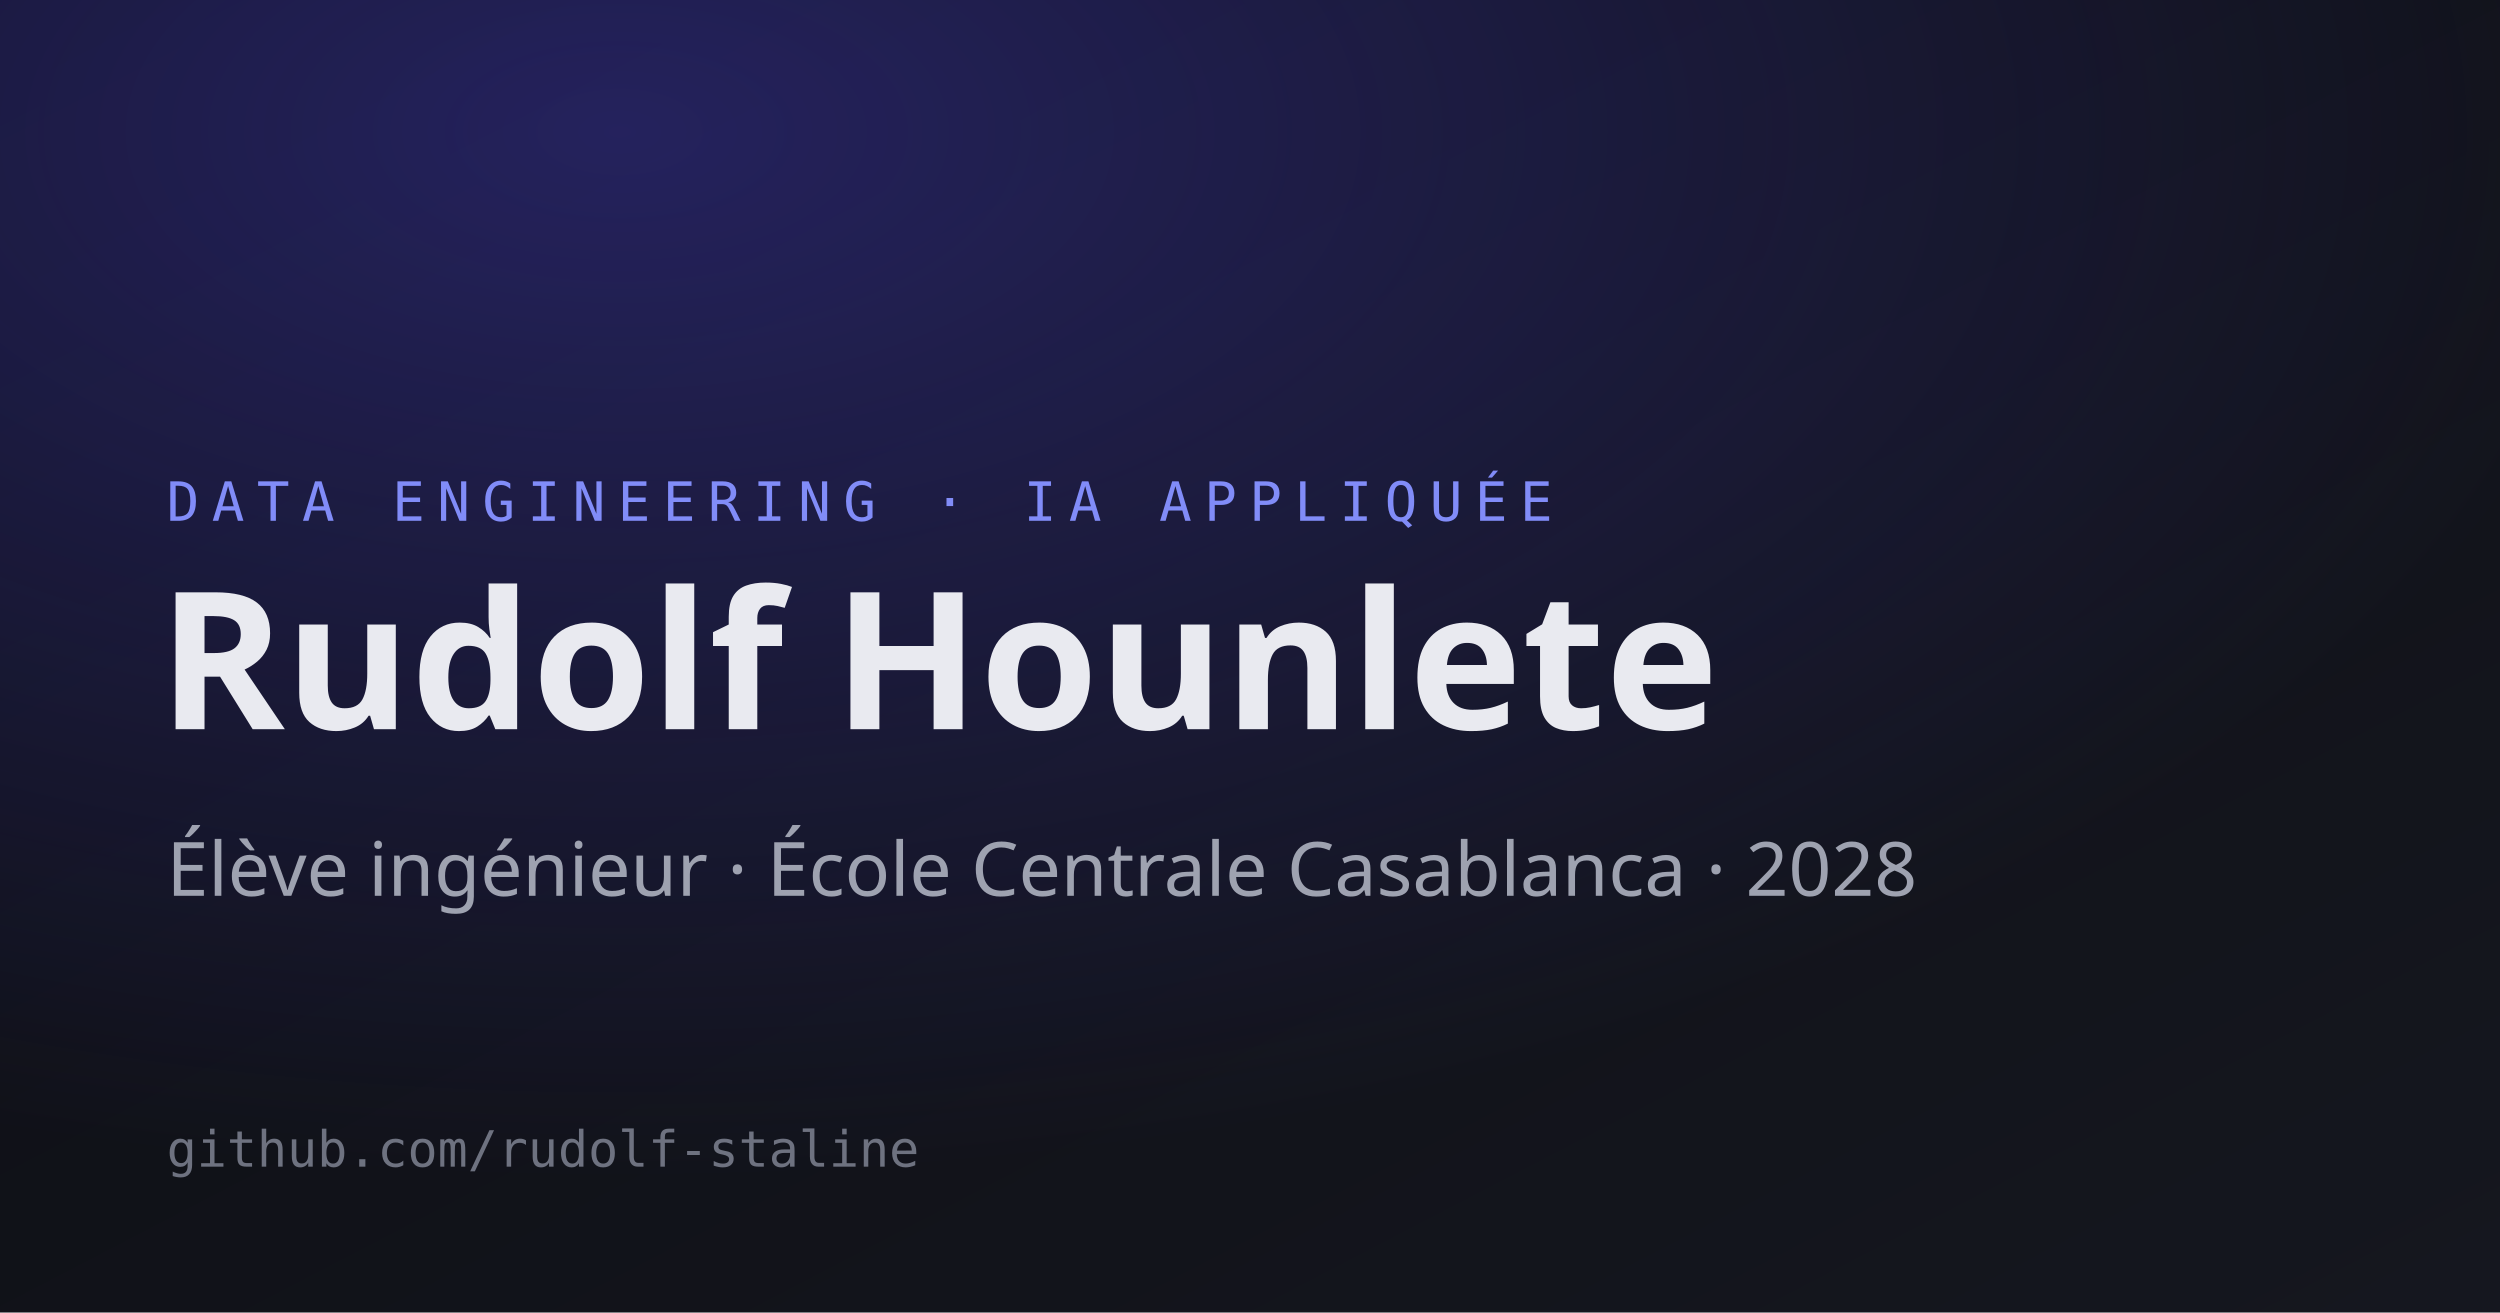
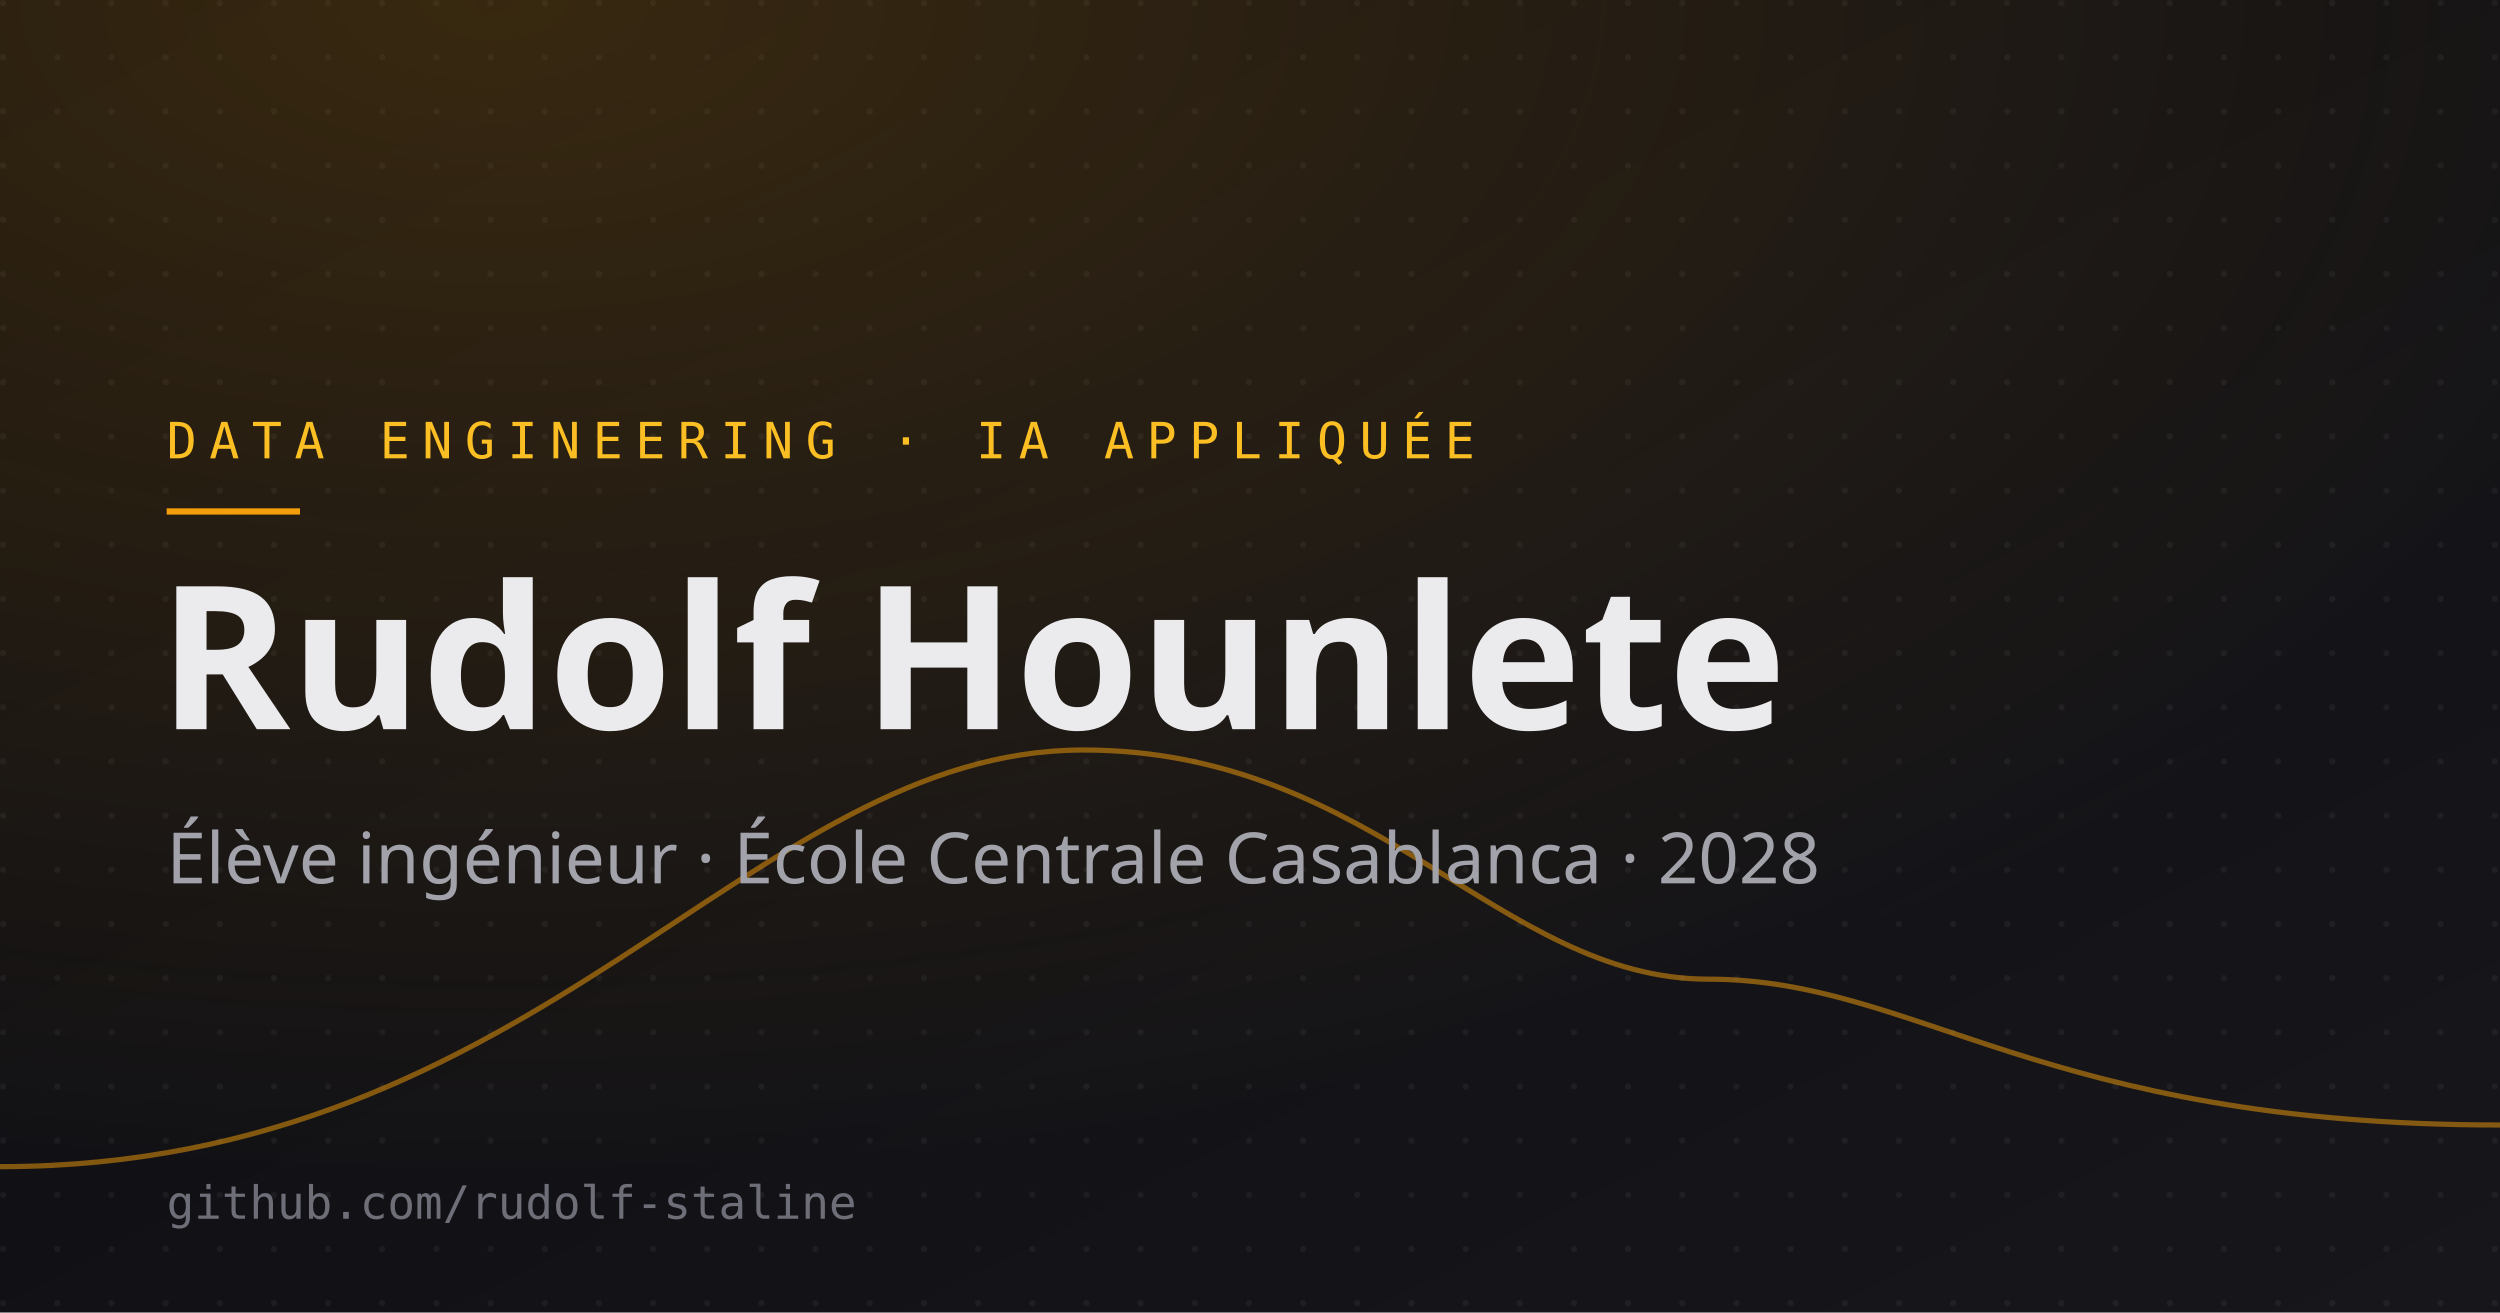
<svg xmlns="http://www.w3.org/2000/svg" viewBox="0 0 1200 630" width="1200" height="630">
  <defs>
    <linearGradient id="bg" x1="0" y1="0" x2="1" y2="1">
-       <stop offset="0" stop-color="#0c0d12" />
-       <stop offset="1" stop-color="#15171f" />
+       <stop offset="0" stop-color="#0d0d10" />
+       <stop offset="1" stop-color="#16161b" />
    </linearGradient>
-     <radialGradient id="glow" cx="0.25" cy="0.1" r="0.8">
-       <stop offset="0" stop-color="#4f46e5" stop-opacity="0.35" />
-       <stop offset="1" stop-color="#4f46e5" stop-opacity="0" />
+     <pattern id="lattice" width="26" height="26" patternUnits="userSpaceOnUse">
+       <circle cx="1.5" cy="1.5" r="1.5" fill="#ffffff" fill-opacity="0.05" />
+     </pattern>
+     <radialGradient id="glow" cx="0.2" cy="0.0" r="0.9">
+       <stop offset="0" stop-color="#f59e0b" stop-opacity="0.18" />
+       <stop offset="1" stop-color="#f59e0b" stop-opacity="0" />
    </radialGradient>
  </defs>
  <rect width="1200" height="630" fill="url(#bg)" />
+   <rect width="1200" height="630" fill="url(#lattice)" />
  <rect width="1200" height="630" fill="url(#glow)" />
-   <text x="80" y="250" font-family="'JetBrains Mono', monospace" font-size="26" letter-spacing="6" fill="#818cf8">DATA ENGINEERING · IA APPLIQUÉE</text>
-   <text x="76" y="350" font-family="'Space Grotesk', sans-serif" font-size="92" font-weight="700" fill="#e9eaf0">Rudolf Hounlete</text>
-   <text x="80" y="430" font-family="'Space Grotesk', sans-serif" font-size="36" fill="#9ea2b0">Élève ingénieur · École Centrale Casablanca · 2028</text>
-   <text x="80" y="560" font-family="'JetBrains Mono', monospace" font-size="24" fill="#6e7280">github.com/rudolf-staline</text>
+   <path d="M0 560 C 260 560 360 360 520 360 C 660 360 720 470 820 470 C 920 470 980 540 1200 540" fill="none" stroke="#f59e0b" stroke-width="2.5" stroke-opacity="0.5" />
+   <text x="80" y="220" font-family="'JetBrains Mono', monospace" font-size="24" letter-spacing="6" fill="#fbbf24">DATA ENGINEERING · IA APPLIQUÉE</text>
+   <rect x="80" y="244" width="64" height="3" fill="#f59e0b" />
+   <text x="76" y="350" font-family="'Space Grotesk', sans-serif" font-size="96" font-weight="700" fill="#ebebee">Rudolf Hounlete</text>
+   <text x="80" y="424" font-family="'Space Grotesk', sans-serif" font-size="34" fill="#a2a2aa">Élève ingénieur · École Centrale Casablanca · 2028</text>
+   <text x="80" y="585" font-family="'JetBrains Mono', monospace" font-size="22" fill="#6e6e78">github.com/rudolf-staline</text>
</svg>
